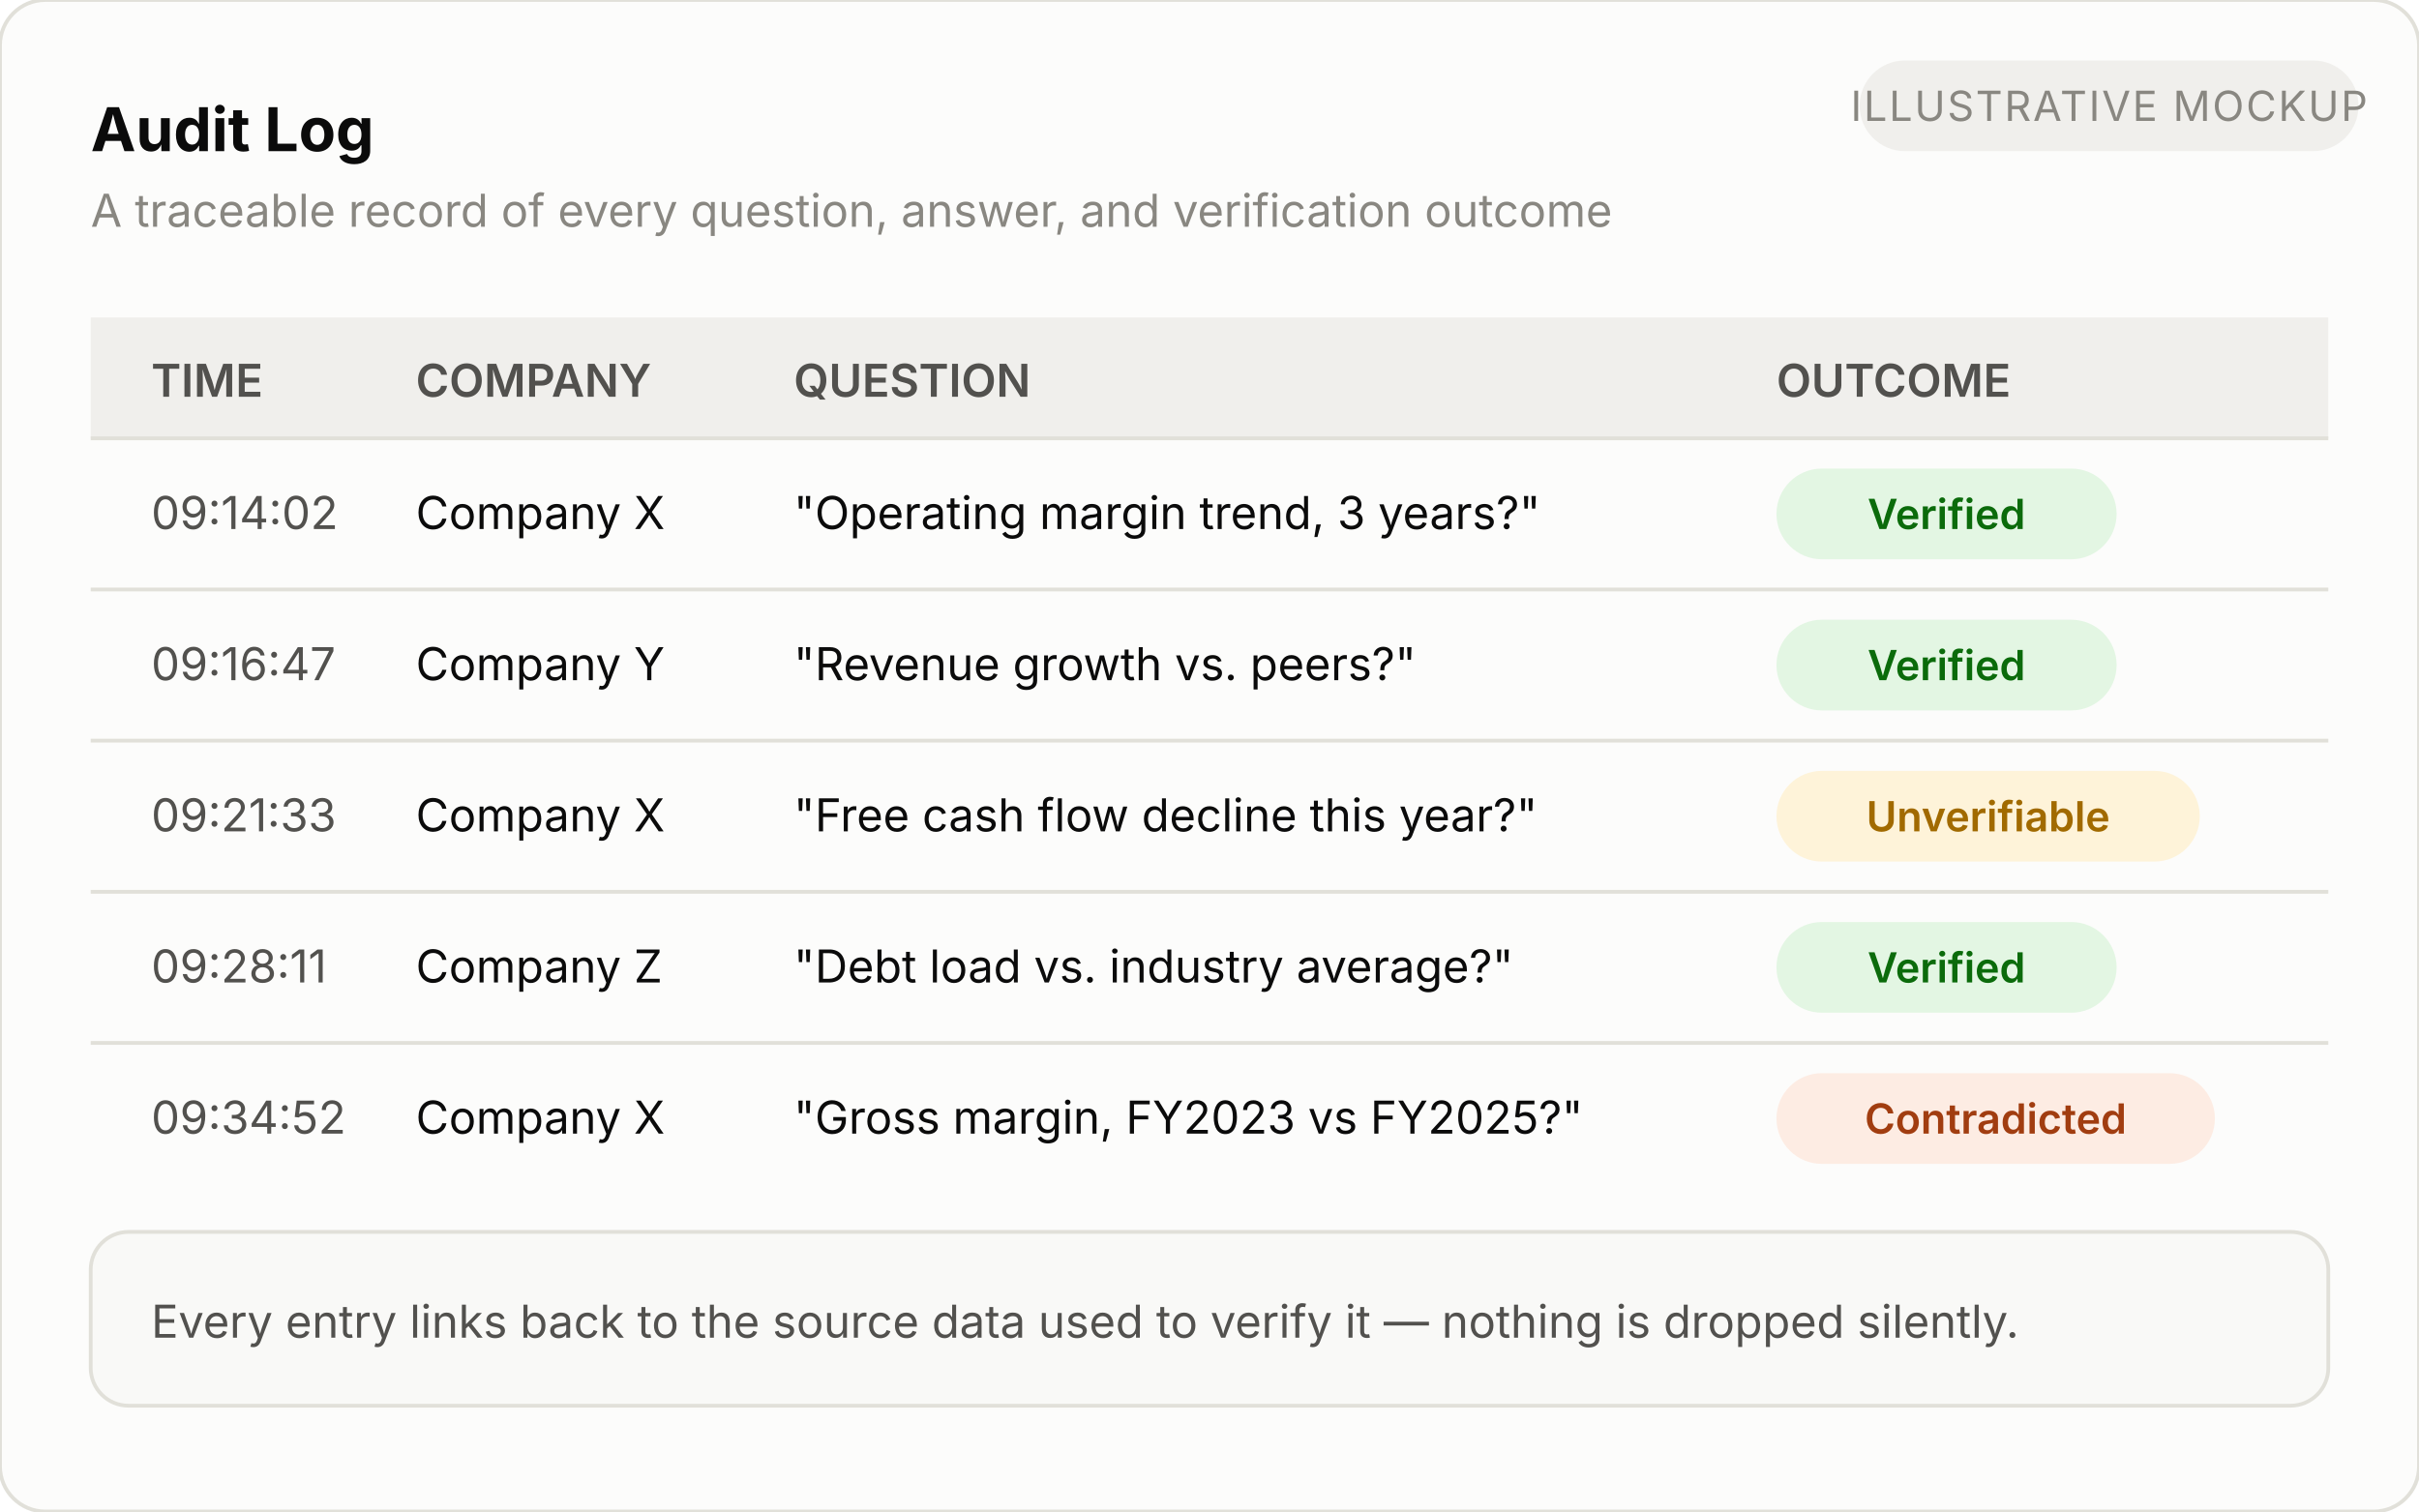
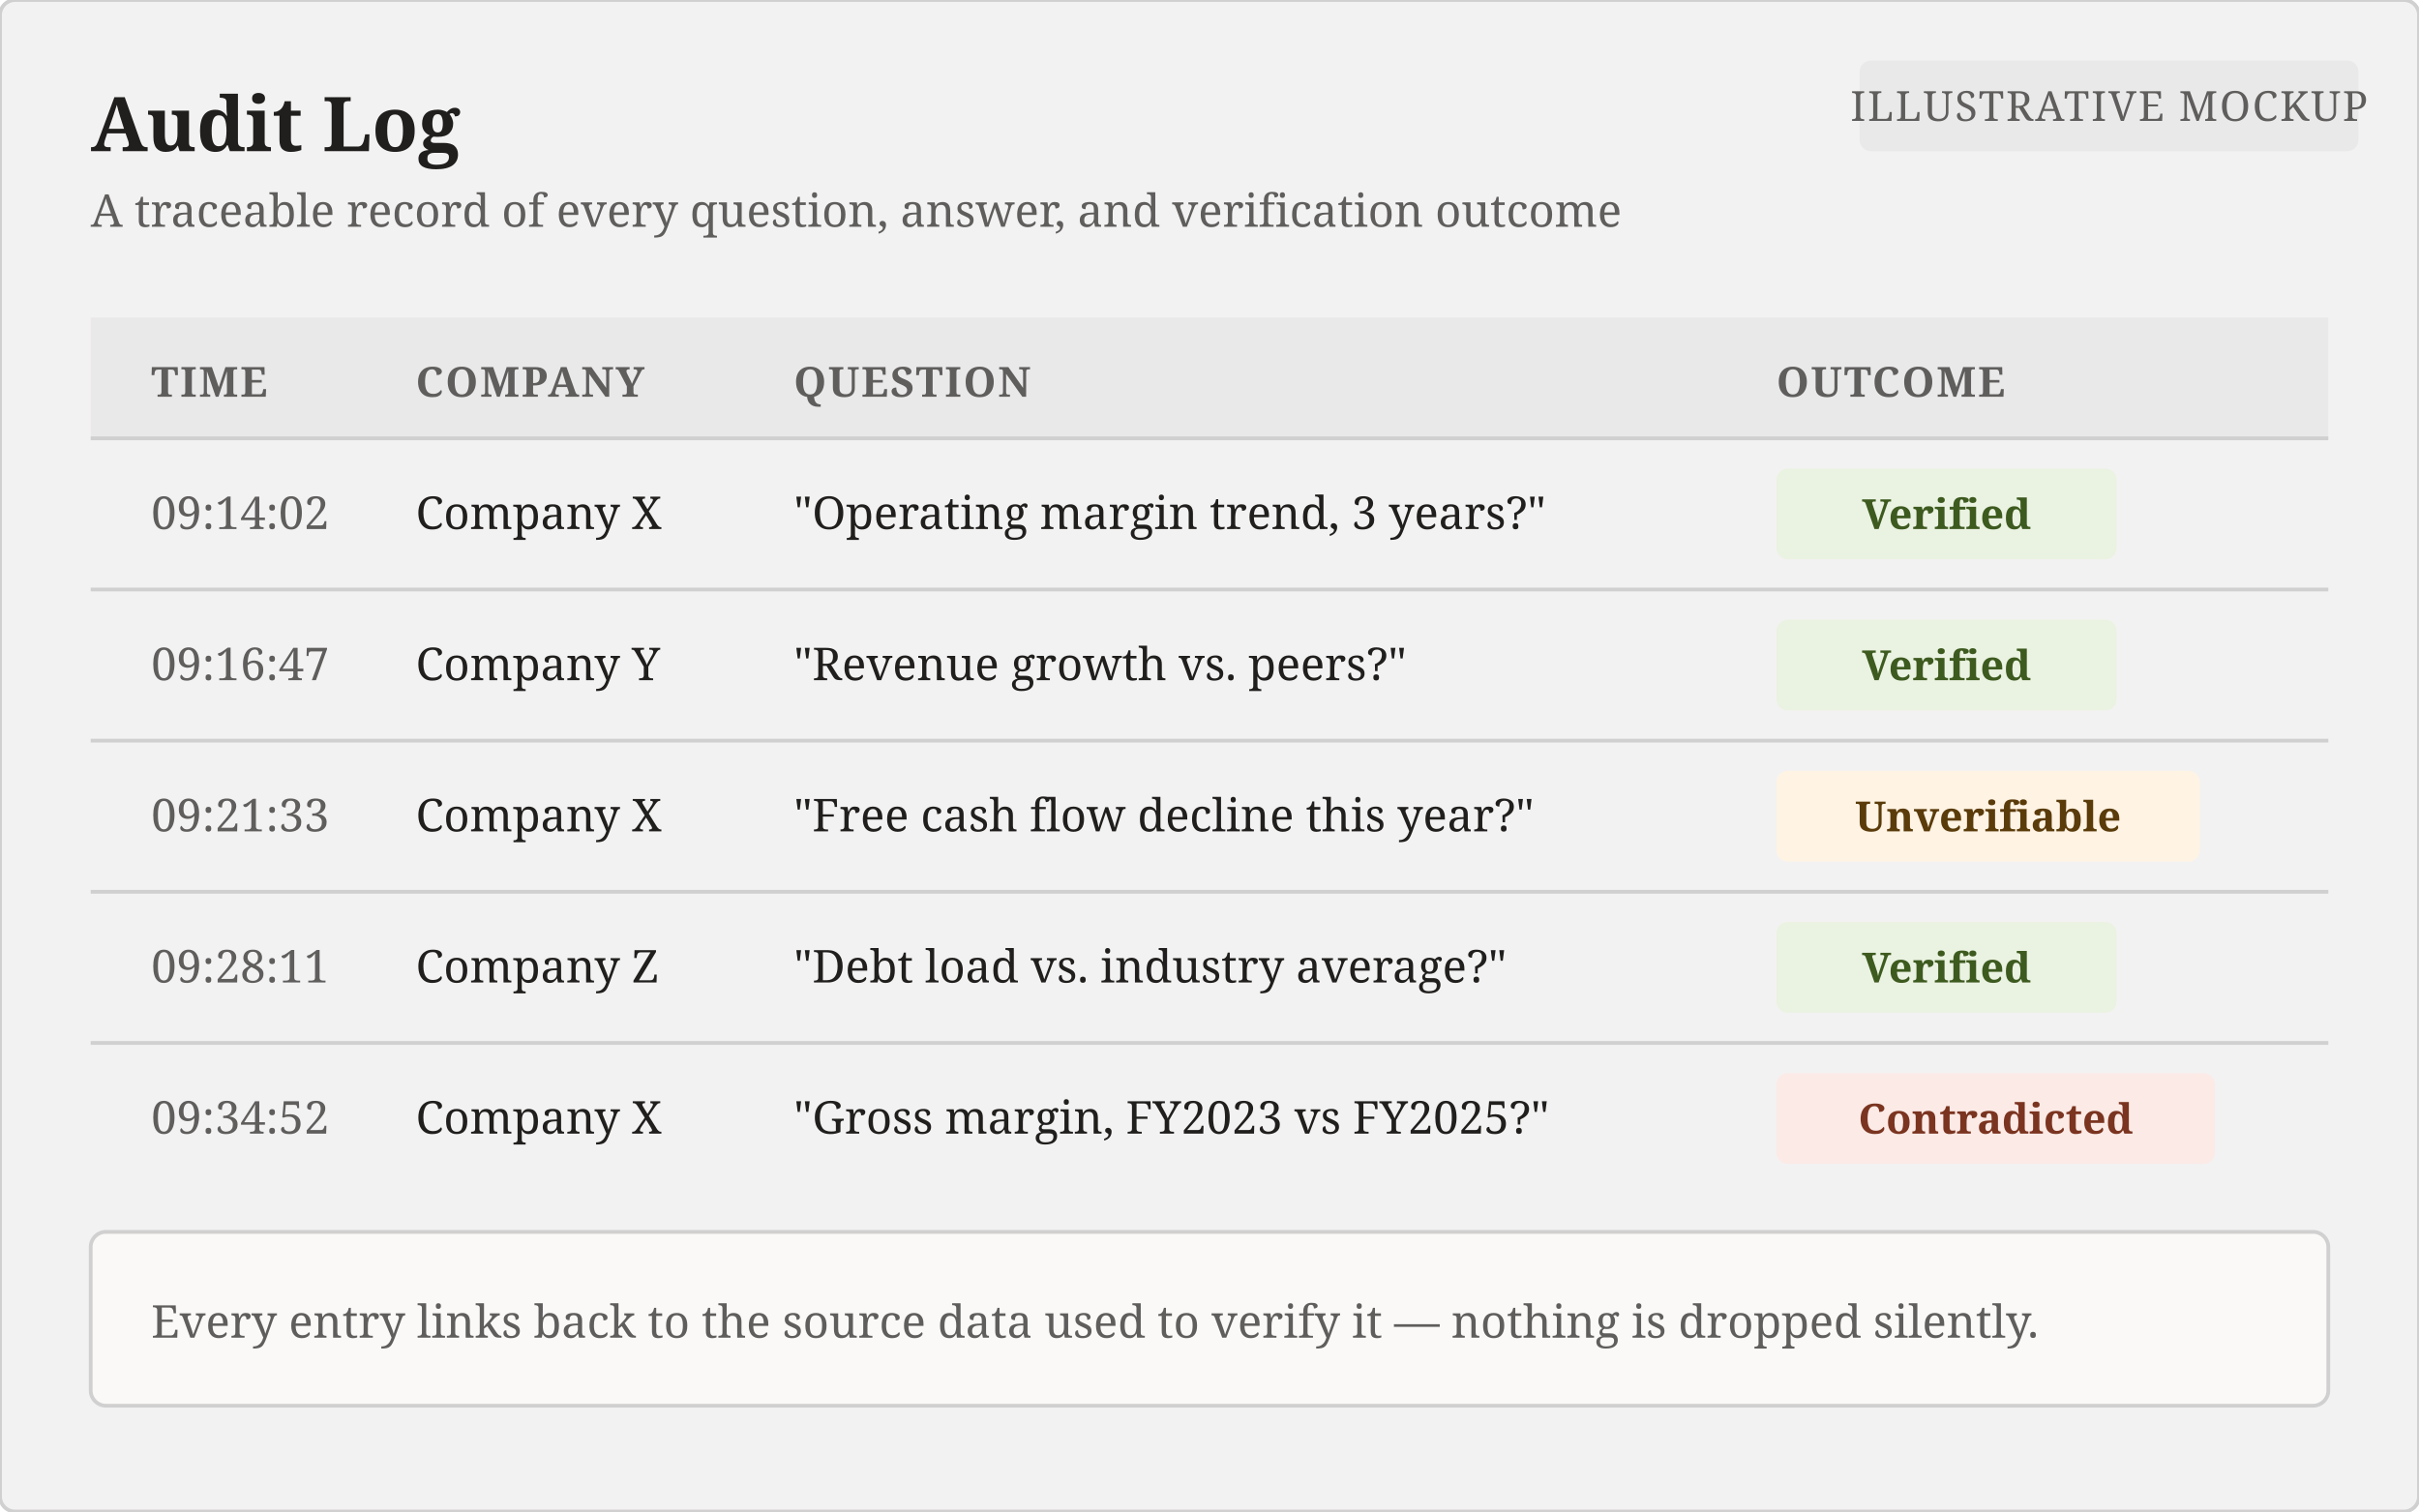
- <svg xmlns="http://www.w3.org/2000/svg" viewBox="0 0 640 400" font-family="system-ui, -apple-system, 'Segoe UI', sans-serif">
-   <rect x="0" y="0" width="640" height="400" rx="12" fill="#fcfcfb" stroke="#e1e0d9" stroke-width="1" />
-   <rect x="492" y="16" width="132" height="24" rx="12" fill="#f0efec" />
-   <text x="558" y="32" text-anchor="middle" font-size="11" letter-spacing="0.5" fill="#898781">ILLUSTRATIVE MOCKUP</text>
-   <text x="24" y="40" font-size="16" font-weight="700" fill="#0b0b0b">Audit Log</text>
-   <text x="24" y="60" font-size="12" fill="#898781">A traceable record of every question, answer, and verification outcome</text>
-   <rect x="24" y="84" width="592" height="32" fill="#f0efec" />
-   <text x="40" y="105" font-size="12" font-weight="600" fill="#52514e">TIME</text>
-   <text x="110" y="105" font-size="12" font-weight="600" fill="#52514e">COMPANY</text>
-   <text x="210" y="105" font-size="12" font-weight="600" fill="#52514e">QUESTION</text>
-   <text x="470" y="105" font-size="12" font-weight="600" fill="#52514e">OUTCOME</text>
+ <svg xmlns="http://www.w3.org/2000/svg" viewBox="0 0 640 400" font-family="Lora, serif">
+   <rect x="0" y="0" width="640" height="400" rx="4" fill="#F3F2F2" stroke="#D1D0D0" stroke-width="1" />
+   <rect x="492" y="16" width="132" height="24" rx="3" fill="#EAE9E9" />
+   <text x="558" y="32" text-anchor="middle" font-size="11" letter-spacing="0.5" fill="#5F5E5D">ILLUSTRATIVE MOCKUP</text>
+   <text x="24" y="40" font-family="'Cormorant Garamond', serif" font-size="20" font-weight="600" fill="#201F1D">Audit Log</text>
+   <text x="24" y="60" font-size="12" fill="#5F5E5D">A traceable record of every question, answer, and verification outcome</text>
+   <rect x="24" y="84" width="592" height="32" fill="#EAE9E9" />
+   <text x="40" y="105" font-size="11" letter-spacing="0.5" font-weight="600" fill="#5F5E5D">TIME</text>
+   <text x="110" y="105" font-size="11" letter-spacing="0.5" font-weight="600" fill="#5F5E5D">COMPANY</text>
+   <text x="210" y="105" font-size="11" letter-spacing="0.5" font-weight="600" fill="#5F5E5D">QUESTION</text>
+   <text x="470" y="105" font-size="11" letter-spacing="0.5" font-weight="600" fill="#5F5E5D">OUTCOME</text>
  <g>
-     <line x1="24" y1="116" x2="616" y2="116" stroke="#e1e0d9" stroke-width="1" />
-     <text x="40" y="140" font-size="12" fill="#52514e">09:14:02</text>
-     <text x="110" y="140" font-size="12" fill="#0b0b0b">Company X</text>
-     <text x="210" y="140" font-size="12" fill="#0b0b0b">"Operating margin trend, 3 years?"</text>
-     <rect x="470" y="124" width="90" height="24" rx="12" fill="#e3f6e3" />
-     <text x="515" y="140" text-anchor="middle" font-size="11" font-weight="600" fill="#0b6b0b">Verified</text>
+     <line x1="24" y1="116" x2="616" y2="116" stroke="#D1D0D0" stroke-width="1" />
+     <text x="40" y="140" font-size="12" fill="#5F5E5D">09:14:02</text>
+     <text x="110" y="140" font-size="12" fill="#201F1D">Company X</text>
+     <text x="210" y="140" font-size="12" fill="#201F1D">"Operating margin trend, 3 years?"</text>
+     <rect x="470" y="124" width="90" height="24" rx="3" fill="#EAF2E1" />
+     <text x="515" y="140" text-anchor="middle" font-size="11" font-weight="600" fill="#3D5A1F">Verified</text>
  </g>
  <g>
-     <line x1="24" y1="156" x2="616" y2="156" stroke="#e1e0d9" stroke-width="1" />
-     <text x="40" y="180" font-size="12" fill="#52514e">09:16:47</text>
-     <text x="110" y="180" font-size="12" fill="#0b0b0b">Company Y</text>
-     <text x="210" y="180" font-size="12" fill="#0b0b0b">"Revenue growth vs. peers?"</text>
-     <rect x="470" y="164" width="90" height="24" rx="12" fill="#e3f6e3" />
-     <text x="515" y="180" text-anchor="middle" font-size="11" font-weight="600" fill="#0b6b0b">Verified</text>
+     <line x1="24" y1="156" x2="616" y2="156" stroke="#D1D0D0" stroke-width="1" />
+     <text x="40" y="180" font-size="12" fill="#5F5E5D">09:16:47</text>
+     <text x="110" y="180" font-size="12" fill="#201F1D">Company Y</text>
+     <text x="210" y="180" font-size="12" fill="#201F1D">"Revenue growth vs. peers?"</text>
+     <rect x="470" y="164" width="90" height="24" rx="3" fill="#EAF2E1" />
+     <text x="515" y="180" text-anchor="middle" font-size="11" font-weight="600" fill="#3D5A1F">Verified</text>
  </g>
  <g>
-     <line x1="24" y1="196" x2="616" y2="196" stroke="#e1e0d9" stroke-width="1" />
-     <text x="40" y="220" font-size="12" fill="#52514e">09:21:33</text>
-     <text x="110" y="220" font-size="12" fill="#0b0b0b">Company X</text>
-     <text x="210" y="220" font-size="12" fill="#0b0b0b">"Free cash flow decline this year?"</text>
-     <rect x="470" y="204" width="112" height="24" rx="12" fill="#fef3d9" />
-     <text x="526" y="220" text-anchor="middle" font-size="11" font-weight="600" fill="#a16a00">Unverifiable</text>
+     <line x1="24" y1="196" x2="616" y2="196" stroke="#D1D0D0" stroke-width="1" />
+     <text x="40" y="220" font-size="12" fill="#5F5E5D">09:21:33</text>
+     <text x="110" y="220" font-size="12" fill="#201F1D">Company X</text>
+     <text x="210" y="220" font-size="12" fill="#201F1D">"Free cash flow decline this year?"</text>
+     <rect x="470" y="204" width="112" height="24" rx="3" fill="#FFF3E4" />
+     <text x="526" y="220" text-anchor="middle" font-size="11" font-weight="600" fill="#5A3B0A">Unverifiable</text>
  </g>
  <g>
-     <line x1="24" y1="236" x2="616" y2="236" stroke="#e1e0d9" stroke-width="1" />
-     <text x="40" y="260" font-size="12" fill="#52514e">09:28:11</text>
-     <text x="110" y="260" font-size="12" fill="#0b0b0b">Company Z</text>
-     <text x="210" y="260" font-size="12" fill="#0b0b0b">"Debt load vs. industry average?"</text>
-     <rect x="470" y="244" width="90" height="24" rx="12" fill="#e3f6e3" />
-     <text x="515" y="260" text-anchor="middle" font-size="11" font-weight="600" fill="#0b6b0b">Verified</text>
+     <line x1="24" y1="236" x2="616" y2="236" stroke="#D1D0D0" stroke-width="1" />
+     <text x="40" y="260" font-size="12" fill="#5F5E5D">09:28:11</text>
+     <text x="110" y="260" font-size="12" fill="#201F1D">Company Z</text>
+     <text x="210" y="260" font-size="12" fill="#201F1D">"Debt load vs. industry average?"</text>
+     <rect x="470" y="244" width="90" height="24" rx="3" fill="#EAF2E1" />
+     <text x="515" y="260" text-anchor="middle" font-size="11" font-weight="600" fill="#3D5A1F">Verified</text>
  </g>
  <g>
-     <line x1="24" y1="276" x2="616" y2="276" stroke="#e1e0d9" stroke-width="1" />
-     <text x="40" y="300" font-size="12" fill="#52514e">09:34:52</text>
-     <text x="110" y="300" font-size="12" fill="#0b0b0b">Company X</text>
-     <text x="210" y="300" font-size="12" fill="#0b0b0b">"Gross margin, FY2023 vs FY2025?"</text>
-     <rect x="470" y="284" width="116" height="24" rx="12" fill="#fdece3" />
-     <text x="528" y="300" text-anchor="middle" font-size="11" font-weight="600" fill="#a13d10">Contradicted</text>
+     <line x1="24" y1="276" x2="616" y2="276" stroke="#D1D0D0" stroke-width="1" />
+     <text x="40" y="300" font-size="12" fill="#5F5E5D">09:34:52</text>
+     <text x="110" y="300" font-size="12" fill="#201F1D">Company X</text>
+     <text x="210" y="300" font-size="12" fill="#201F1D">"Gross margin, FY2023 vs FY2025?"</text>
+     <rect x="470" y="284" width="116" height="24" rx="3" fill="#FBEAE6" />
+     <text x="528" y="300" text-anchor="middle" font-size="11" font-weight="600" fill="#7A3420">Contradicted</text>
  </g>
-   <rect x="24" y="326" width="592" height="46" rx="10" fill="#f9f9f7" stroke="#e1e0d9" stroke-width="1" />
-   <text x="40" y="354" font-size="12" fill="#52514e">Every entry links back to the source data used to verify it — nothing is dropped silently.</text>
+   <rect x="24" y="326" width="592" height="46" rx="4" fill="#FAF9F7" stroke="#D1D0D0" stroke-width="1" />
+   <text x="40" y="354" font-size="12" fill="#5F5E5D">Every entry links back to the source data used to verify it — nothing is dropped silently.</text>
</svg>
